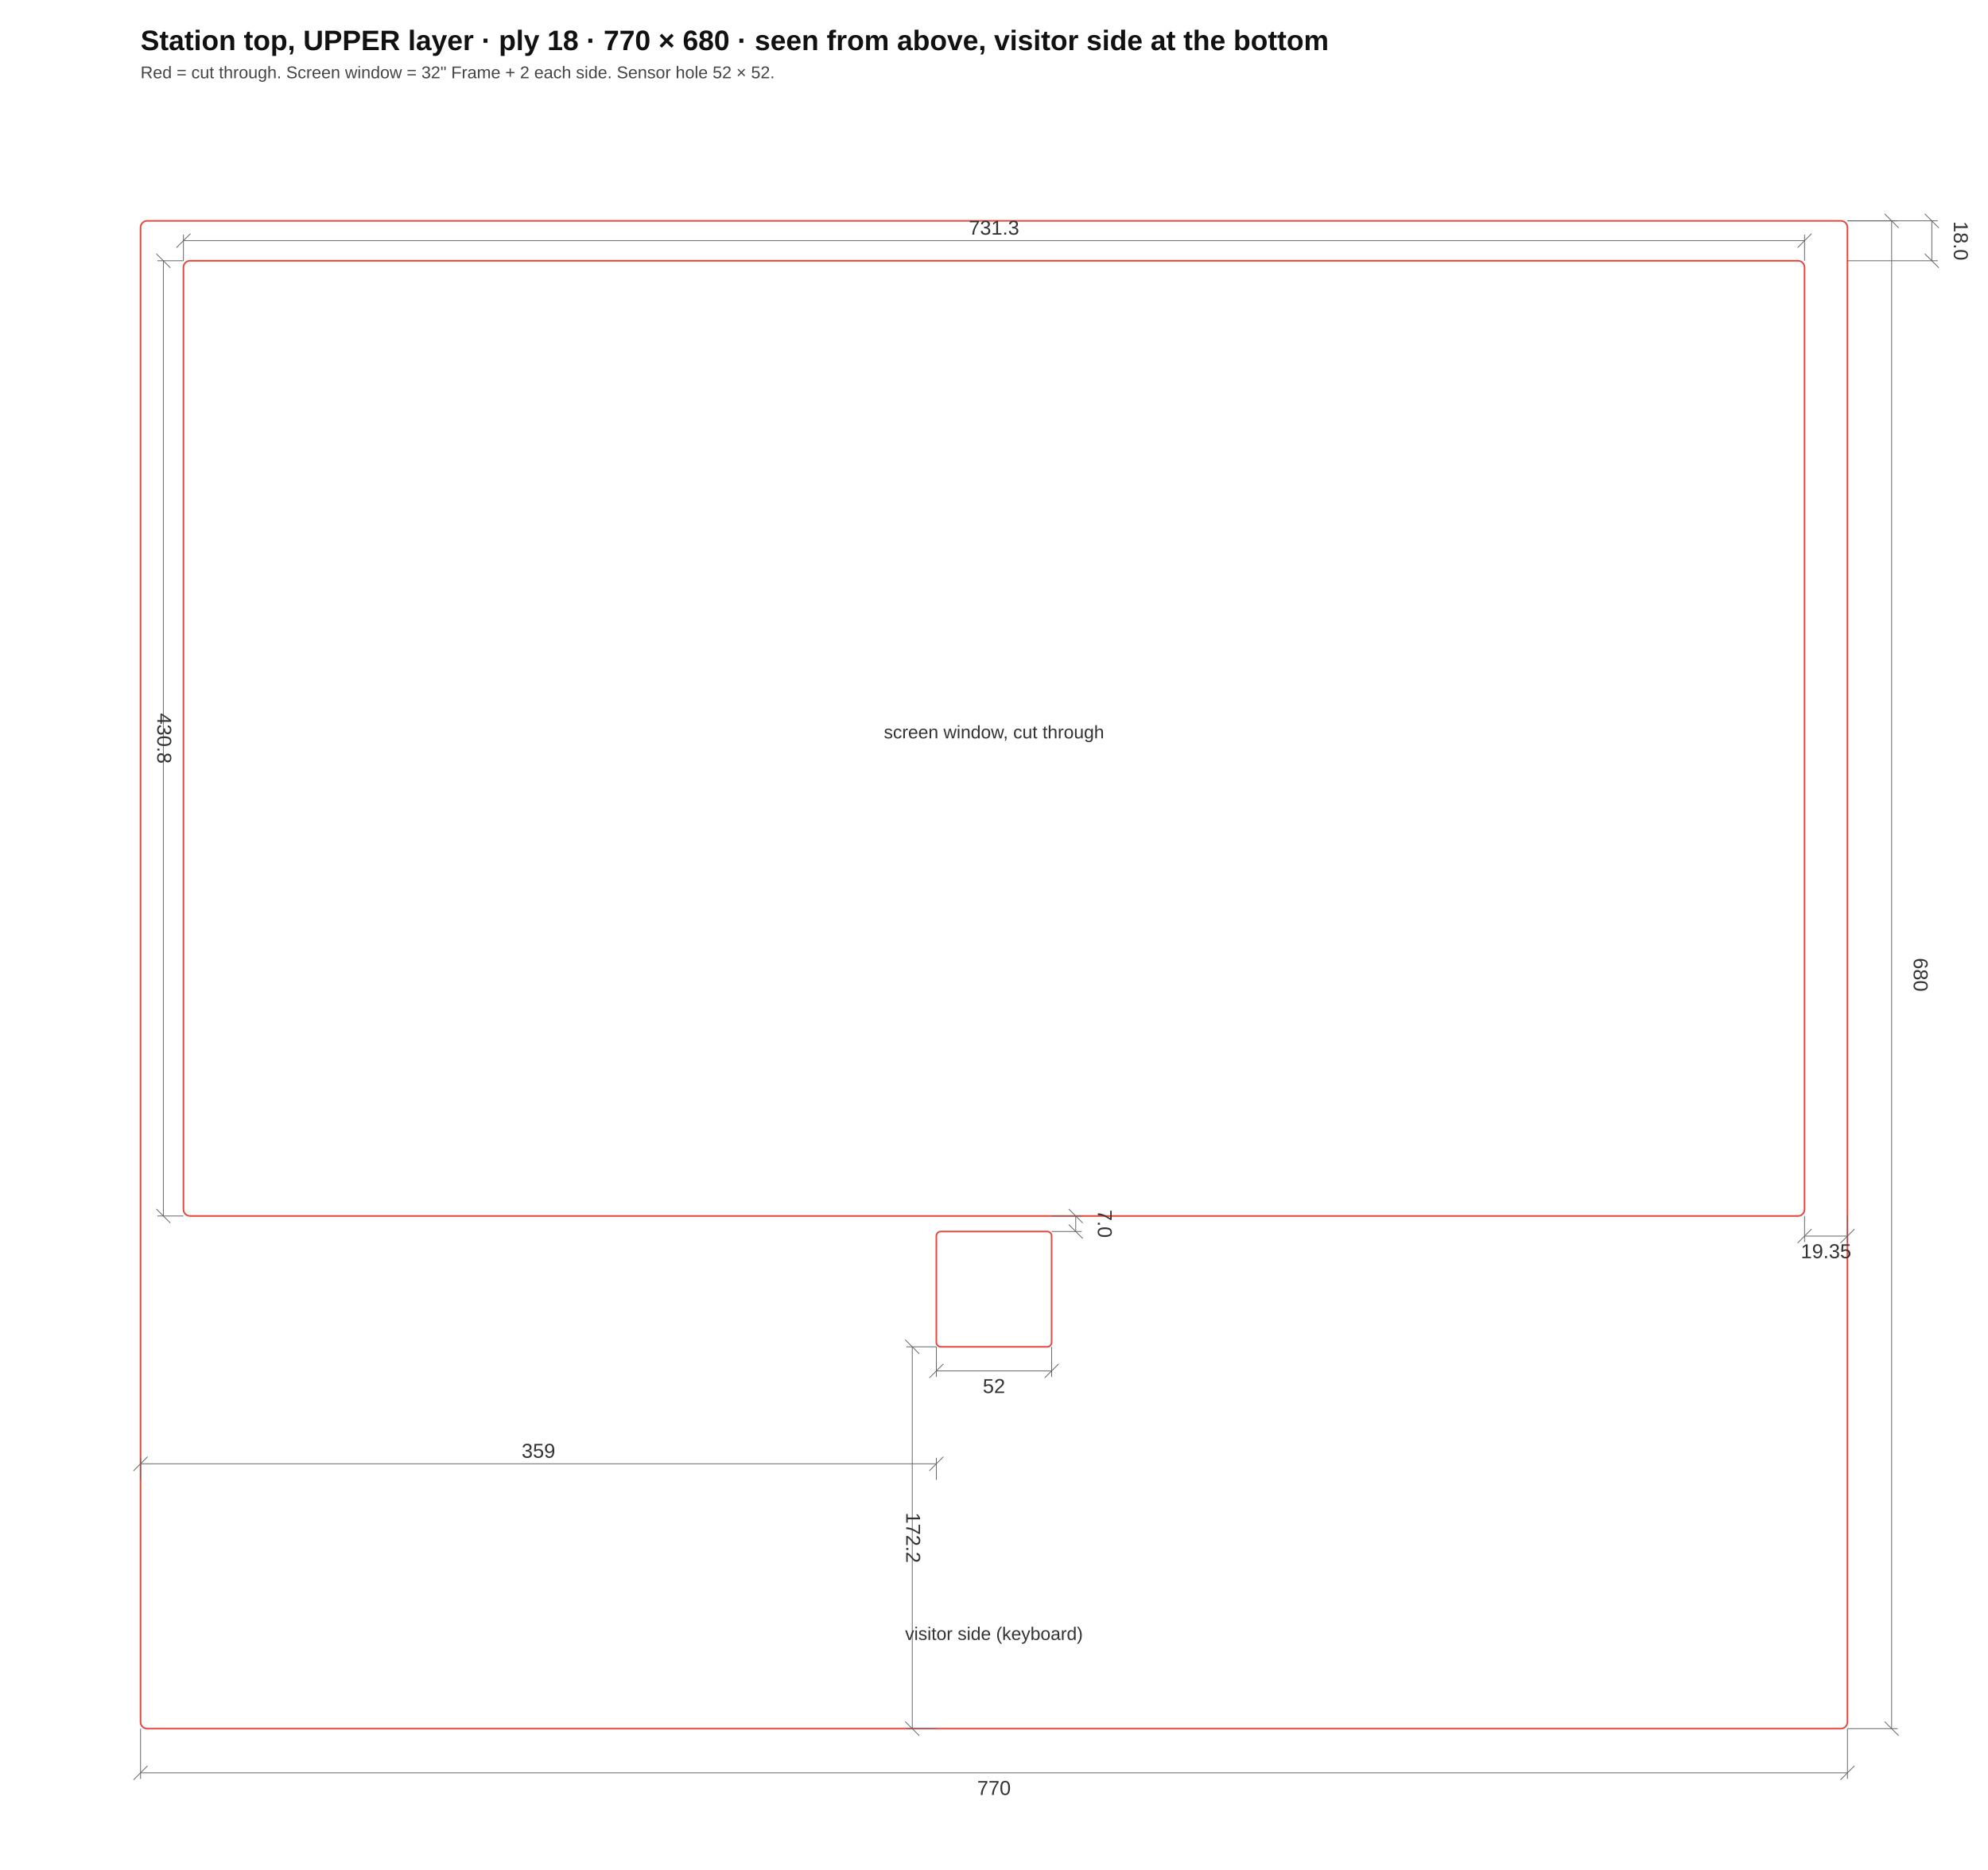
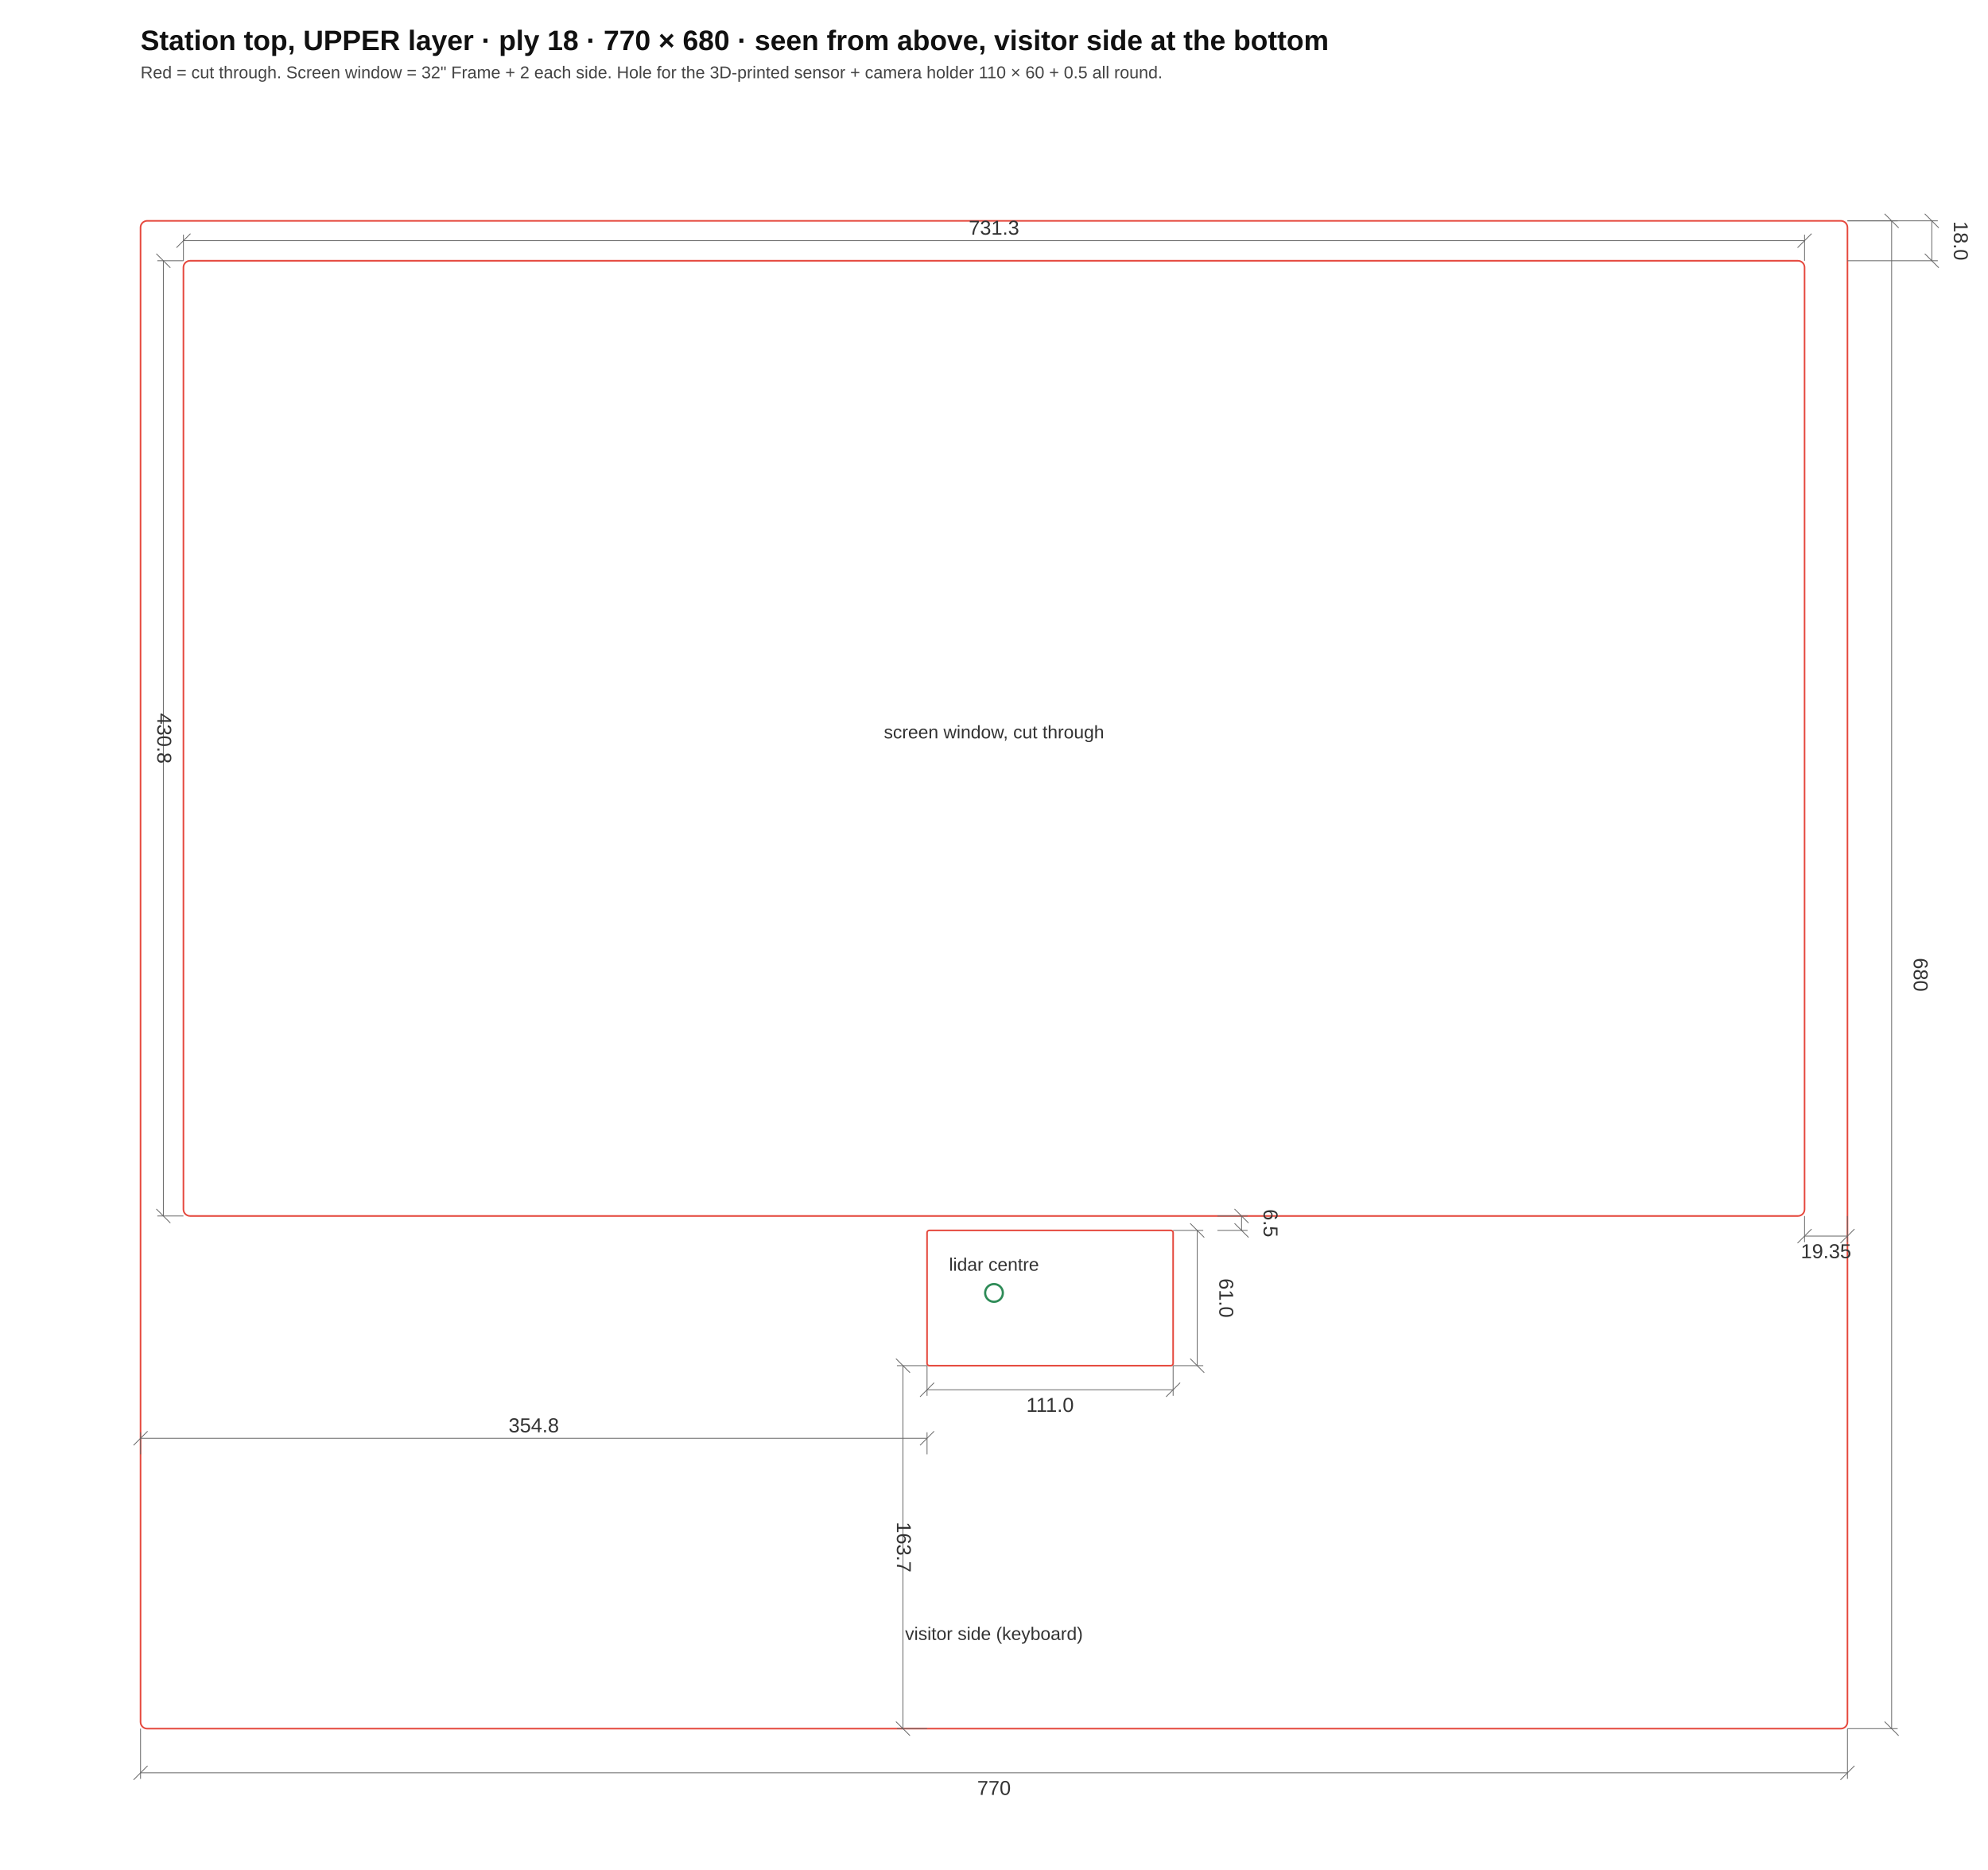
<svg xmlns="http://www.w3.org/2000/svg" width="896.8mm" height="843.1mm" viewBox="-63.4 -99.6 896.8 843.1">
  <g id="CUT_through" fill="none" stroke="#E5483D" stroke-width="0.72">
    <path d="M3.00 0.00H767.00A3 3 0 0 1 770.00 3.00V677.00A3 3 0 0 1 767.00 680.00H3.00A3 3 0 0 1 0.00 677.00V3.00A3 3 0 0 1 3.00 0.00Z" />
    <path d="M22.35 18.00H747.65A3 3 0 0 1 750.65 21.00V445.80A3 3 0 0 1 747.65 448.80H22.35A3 3 0 0 1 19.35 445.80V21.00A3 3 0 0 1 22.35 18.00Z" />
-     <path d="M361.00 455.80H409.00A2 2 0 0 1 411.00 457.80V505.80A2 2 0 0 1 409.00 507.80H361.00A2 2 0 0 1 359.00 505.80V457.80A2 2 0 0 1 361.00 455.80Z" />
+     <path d="M355.80 455.30H464.80A1 1 0 0 1 465.80 456.30V515.30A1 1 0 0 1 464.80 516.30H355.80A1 1 0 0 1 354.80 515.30V456.30A1 1 0 0 1 355.80 455.30Z" />
+   </g>
+   <g id="MARK_pencil_do_not_cut" fill="none" stroke="#2E8B57" stroke-width="{max(0.4, ts*0.05):.2f}" stroke-dasharray="{ts*0.8:.1f} {ts*0.4:.1f}">
+     <path d="M381.00 483.50A4 4 0 1 0 389.00 483.50A4 4 0 1 0 381.00 483.50Z" />
  </g>
  <g id="DIMENSIONS_do_not_cut" fill="none" stroke="#666" stroke-width="0.36" font-family="IBM Plex Sans, Arial, sans-serif" font-size="9.1">
    <path d="M0.00 680.00L0.00 702.65M770.00 680.00L770.00 702.65M0.00 699.93L770.00 699.93" />
    <path d="M-3.17 703.10L3.17 696.76" />
    <path d="M766.83 703.10L773.17 696.76" />
    <text x="385.00" y="709.89" fill="#333" stroke="none" text-anchor="middle" transform="rotate(0.00 385.00 709.89)">770</text>
    <path d="M770.00 680.00L792.65 680.00M770.00 0.00L792.65 0.00M789.93 680.00L789.93 0.00" />
    <path d="M793.10 683.17L786.76 676.83" />
    <path d="M793.10 3.17L786.76 -3.17" />
    <text x="799.89" y="340.00" fill="#333" stroke="none" text-anchor="middle" transform="rotate(90.00 799.89 340.00)">680</text>
    <path d="M19.35 18.00L19.35 6.22M750.65 18.00L750.65 6.22M19.35 8.94L750.65 8.94" />
    <path d="M16.18 12.11L22.52 5.77" />
    <path d="M747.48 12.11L753.82 5.77" />
    <text x="385.00" y="6.22" fill="#333" stroke="none" text-anchor="middle" transform="rotate(0.00 385.00 6.22)">731.3</text>
    <path d="M19.35 448.80L7.57 448.80M19.35 18.00L7.57 18.00M10.29 448.80L10.29 18.00" />
    <path d="M13.46 451.97L7.12 445.63" />
    <path d="M13.46 21.17L7.12 14.83" />
    <text x="7.57" y="233.40" fill="#333" stroke="none" text-anchor="middle" transform="rotate(90.00 7.57 233.40)">430.8</text>
    <path d="M750.65 448.80L750.65 460.58M770.00 448.80L770.00 460.58M750.65 457.86L770.00 457.86" />
    <path d="M747.48 461.03L753.82 454.69" />
    <path d="M766.83 461.03L773.17 454.69" />
    <text x="760.33" y="467.82" fill="#333" stroke="none" text-anchor="middle" transform="rotate(0.00 760.33 467.82)">19.35</text>
    <path d="M770.00 18.00L810.76 18.00M770.00 0.00L810.76 0.00M808.05 18.00L808.05 0.00" />
    <path d="M811.22 21.17L804.88 14.83" />
    <path d="M811.22 3.17L804.88 -3.17" />
    <text x="818.01" y="9.00" fill="#333" stroke="none" text-anchor="middle" transform="rotate(90.00 818.01 9.00)">18.0</text>
-     <path d="M359.00 680.00L345.41 680.00M359.00 507.80L345.41 507.80M348.13 680.00L348.13 507.80" />
-     <path d="M351.30 683.17L344.96 676.83" />
-     <path d="M351.30 510.97L344.96 504.63" />
-     <text x="345.41" y="593.90" fill="#333" stroke="none" text-anchor="middle" transform="rotate(90.00 345.41 593.90)">172.2</text>
-     <path d="M359.00 507.80L359.00 521.39M411.00 507.80L411.00 521.39M359.00 518.67L411.00 518.67" />
-     <path d="M355.83 521.84L362.17 515.50" />
-     <path d="M407.83 521.84L414.17 515.50" />
-     <text x="385.00" y="528.64" fill="#333" stroke="none" text-anchor="middle" transform="rotate(0.00 385.00 528.64)">52</text>
-     <path d="M0.00 567.80L0.00 557.84M359.00 567.80L359.00 557.84M0.00 560.55L359.00 560.55" />
-     <path d="M-3.17 563.72L3.17 557.38" />
-     <path d="M355.83 563.72L362.17 557.38" />
-     <text x="179.50" y="557.84" fill="#333" stroke="none" text-anchor="middle" transform="rotate(0.00 179.50 557.84)">359</text>
-     <path d="M411.00 455.80L424.59 455.80M411.00 448.80L424.59 448.80M421.87 455.80L421.87 448.80" />
-     <path d="M425.04 458.97L418.70 452.63" />
-     <path d="M425.04 451.97L418.70 445.63" />
-     <text x="431.84" y="452.30" fill="#333" stroke="none" text-anchor="middle" transform="rotate(90.00 431.84 452.30)">7.0</text>
+     <path d="M354.80 680.00L341.21 680.00M354.80 516.30L341.21 516.30M343.93 680.00L343.93 516.30" />
+     <path d="M347.10 683.17L340.76 676.83" />
+     <path d="M347.10 519.47L340.76 513.13" />
+     <text x="341.21" y="598.15" fill="#333" stroke="none" text-anchor="middle" transform="rotate(90.00 341.21 598.15)">163.7</text>
+     <path d="M354.80 516.30L354.80 529.89M465.80 516.30L465.80 529.89M354.80 527.17L465.80 527.17" />
+     <path d="M351.63 530.34L357.97 524.00" />
+     <path d="M462.63 530.34L468.97 524.00" />
+     <text x="410.30" y="537.14" fill="#333" stroke="none" text-anchor="middle" transform="rotate(0.00 410.30 537.14)">111.0</text>
+     <path d="M465.80 516.30L479.39 516.30M465.80 455.30L479.39 455.30M476.67 516.30L476.67 455.30" />
+     <path d="M479.84 519.47L473.50 513.13" />
+     <path d="M479.84 458.47L473.50 452.13" />
+     <text x="486.64" y="485.80" fill="#333" stroke="none" text-anchor="middle" transform="rotate(90.00 486.64 485.80)">61.0</text>
+     <path d="M0.00 556.30L0.00 546.34M354.80 556.30L354.80 546.34M0.00 549.05L354.80 549.05" />
+     <path d="M-3.17 552.22L3.17 545.88" />
+     <path d="M351.63 552.22L357.97 545.88" />
+     <text x="177.40" y="546.34" fill="#333" stroke="none" text-anchor="middle" transform="rotate(0.00 177.40 546.34)">354.8</text>
+     <path d="M485.80 455.30L499.39 455.30M485.80 448.80L499.39 448.80M496.67 455.30L496.67 448.80" />
+     <path d="M499.84 458.47L493.50 452.13" />
+     <path d="M499.84 451.97L493.50 445.63" />
+     <text x="506.64" y="452.05" fill="#333" stroke="none" text-anchor="middle" transform="rotate(90.00 506.64 452.05)">6.5</text>
+     <text x="385.00" y="473.50" fill="#333" stroke="none" font-size="8.2" text-anchor="middle">lidar centre</text>
    <text x="385.00" y="233.40" fill="#333" stroke="none" font-size="8.2" text-anchor="middle">screen window, cut through</text>
    <text x="385.00" y="640.00" fill="#333" stroke="none" font-size="8.2" text-anchor="middle">visitor side (keyboard)</text>
    <text x="0" y="-77.0" fill="#111" stroke="none" font-size="12.7" font-weight="700">Station top, UPPER layer · ply 18 · 770 × 680 · seen from above, visitor side at the bottom</text>
-     <text x="0" y="-64.3" fill="#444" stroke="none" font-size="7.7">Red = cut through. Screen window = 32" Frame + 2 each side. Sensor hole 52 × 52.</text>
+     <text x="0" y="-64.3" fill="#444" stroke="none" font-size="7.7">Red = cut through. Screen window = 32" Frame + 2 each side. Hole for the 3D-printed sensor + camera holder 110 × 60 + 0.5 all round.</text>
  </g>
</svg>
